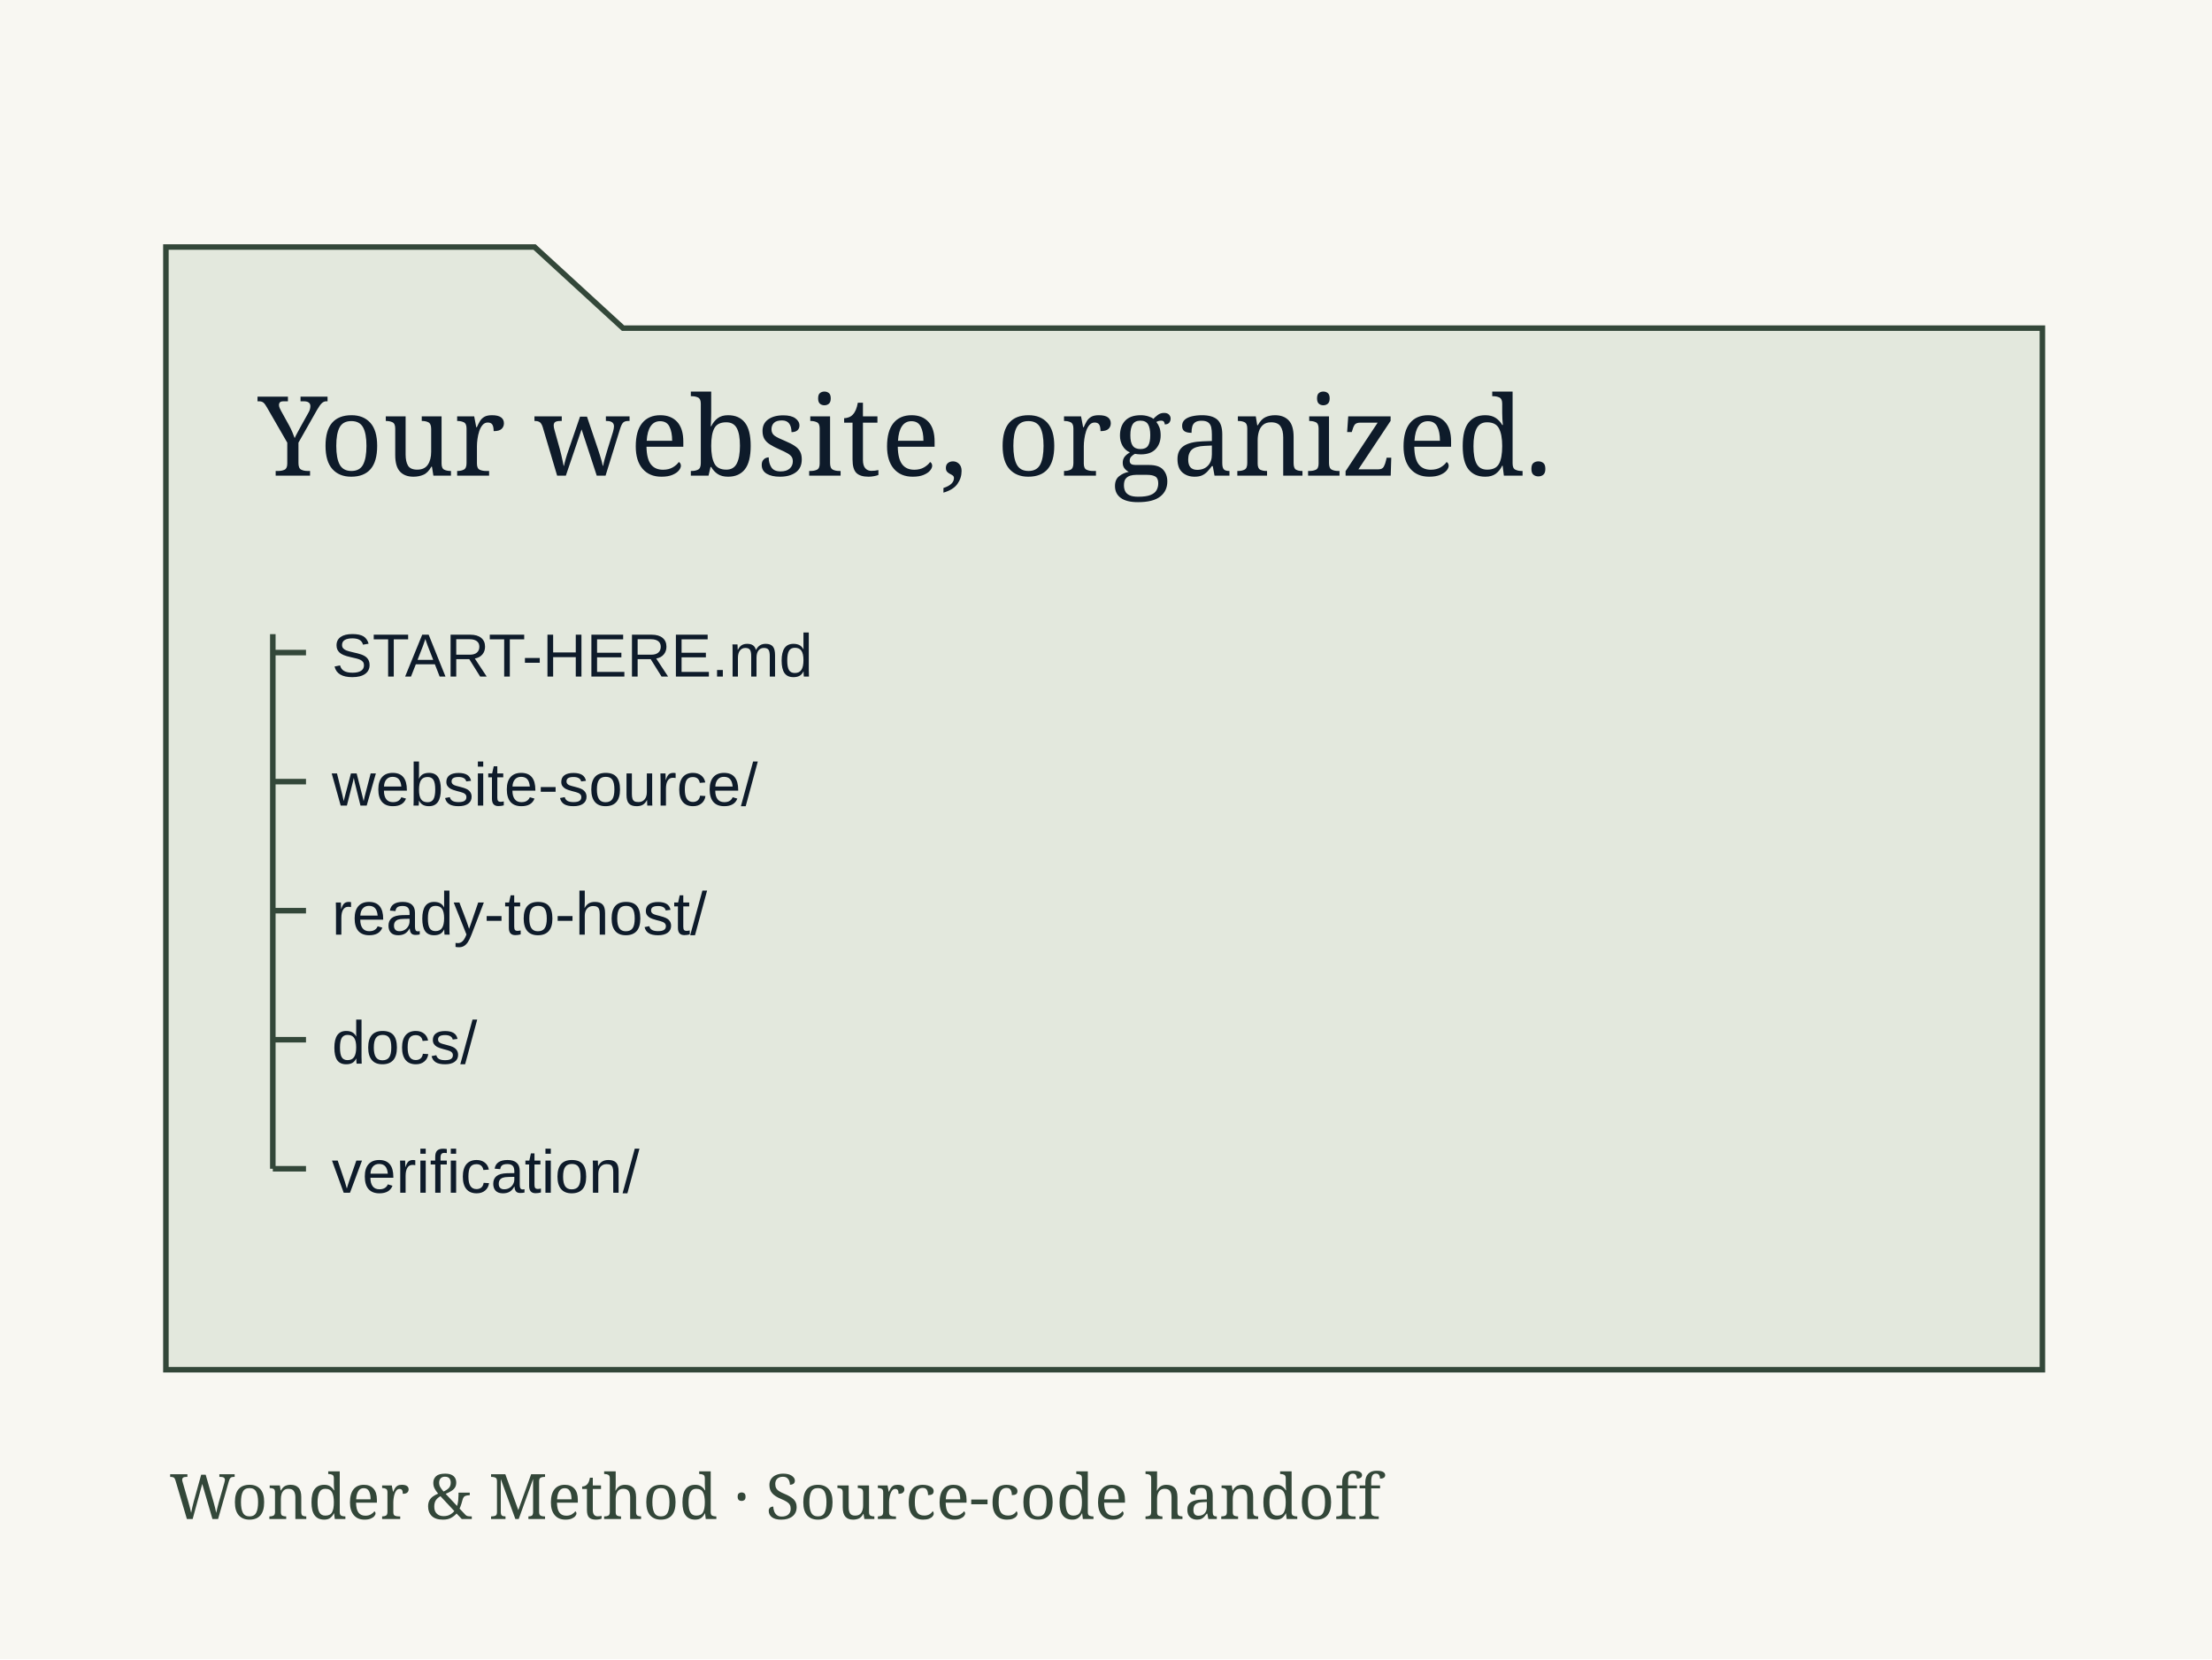
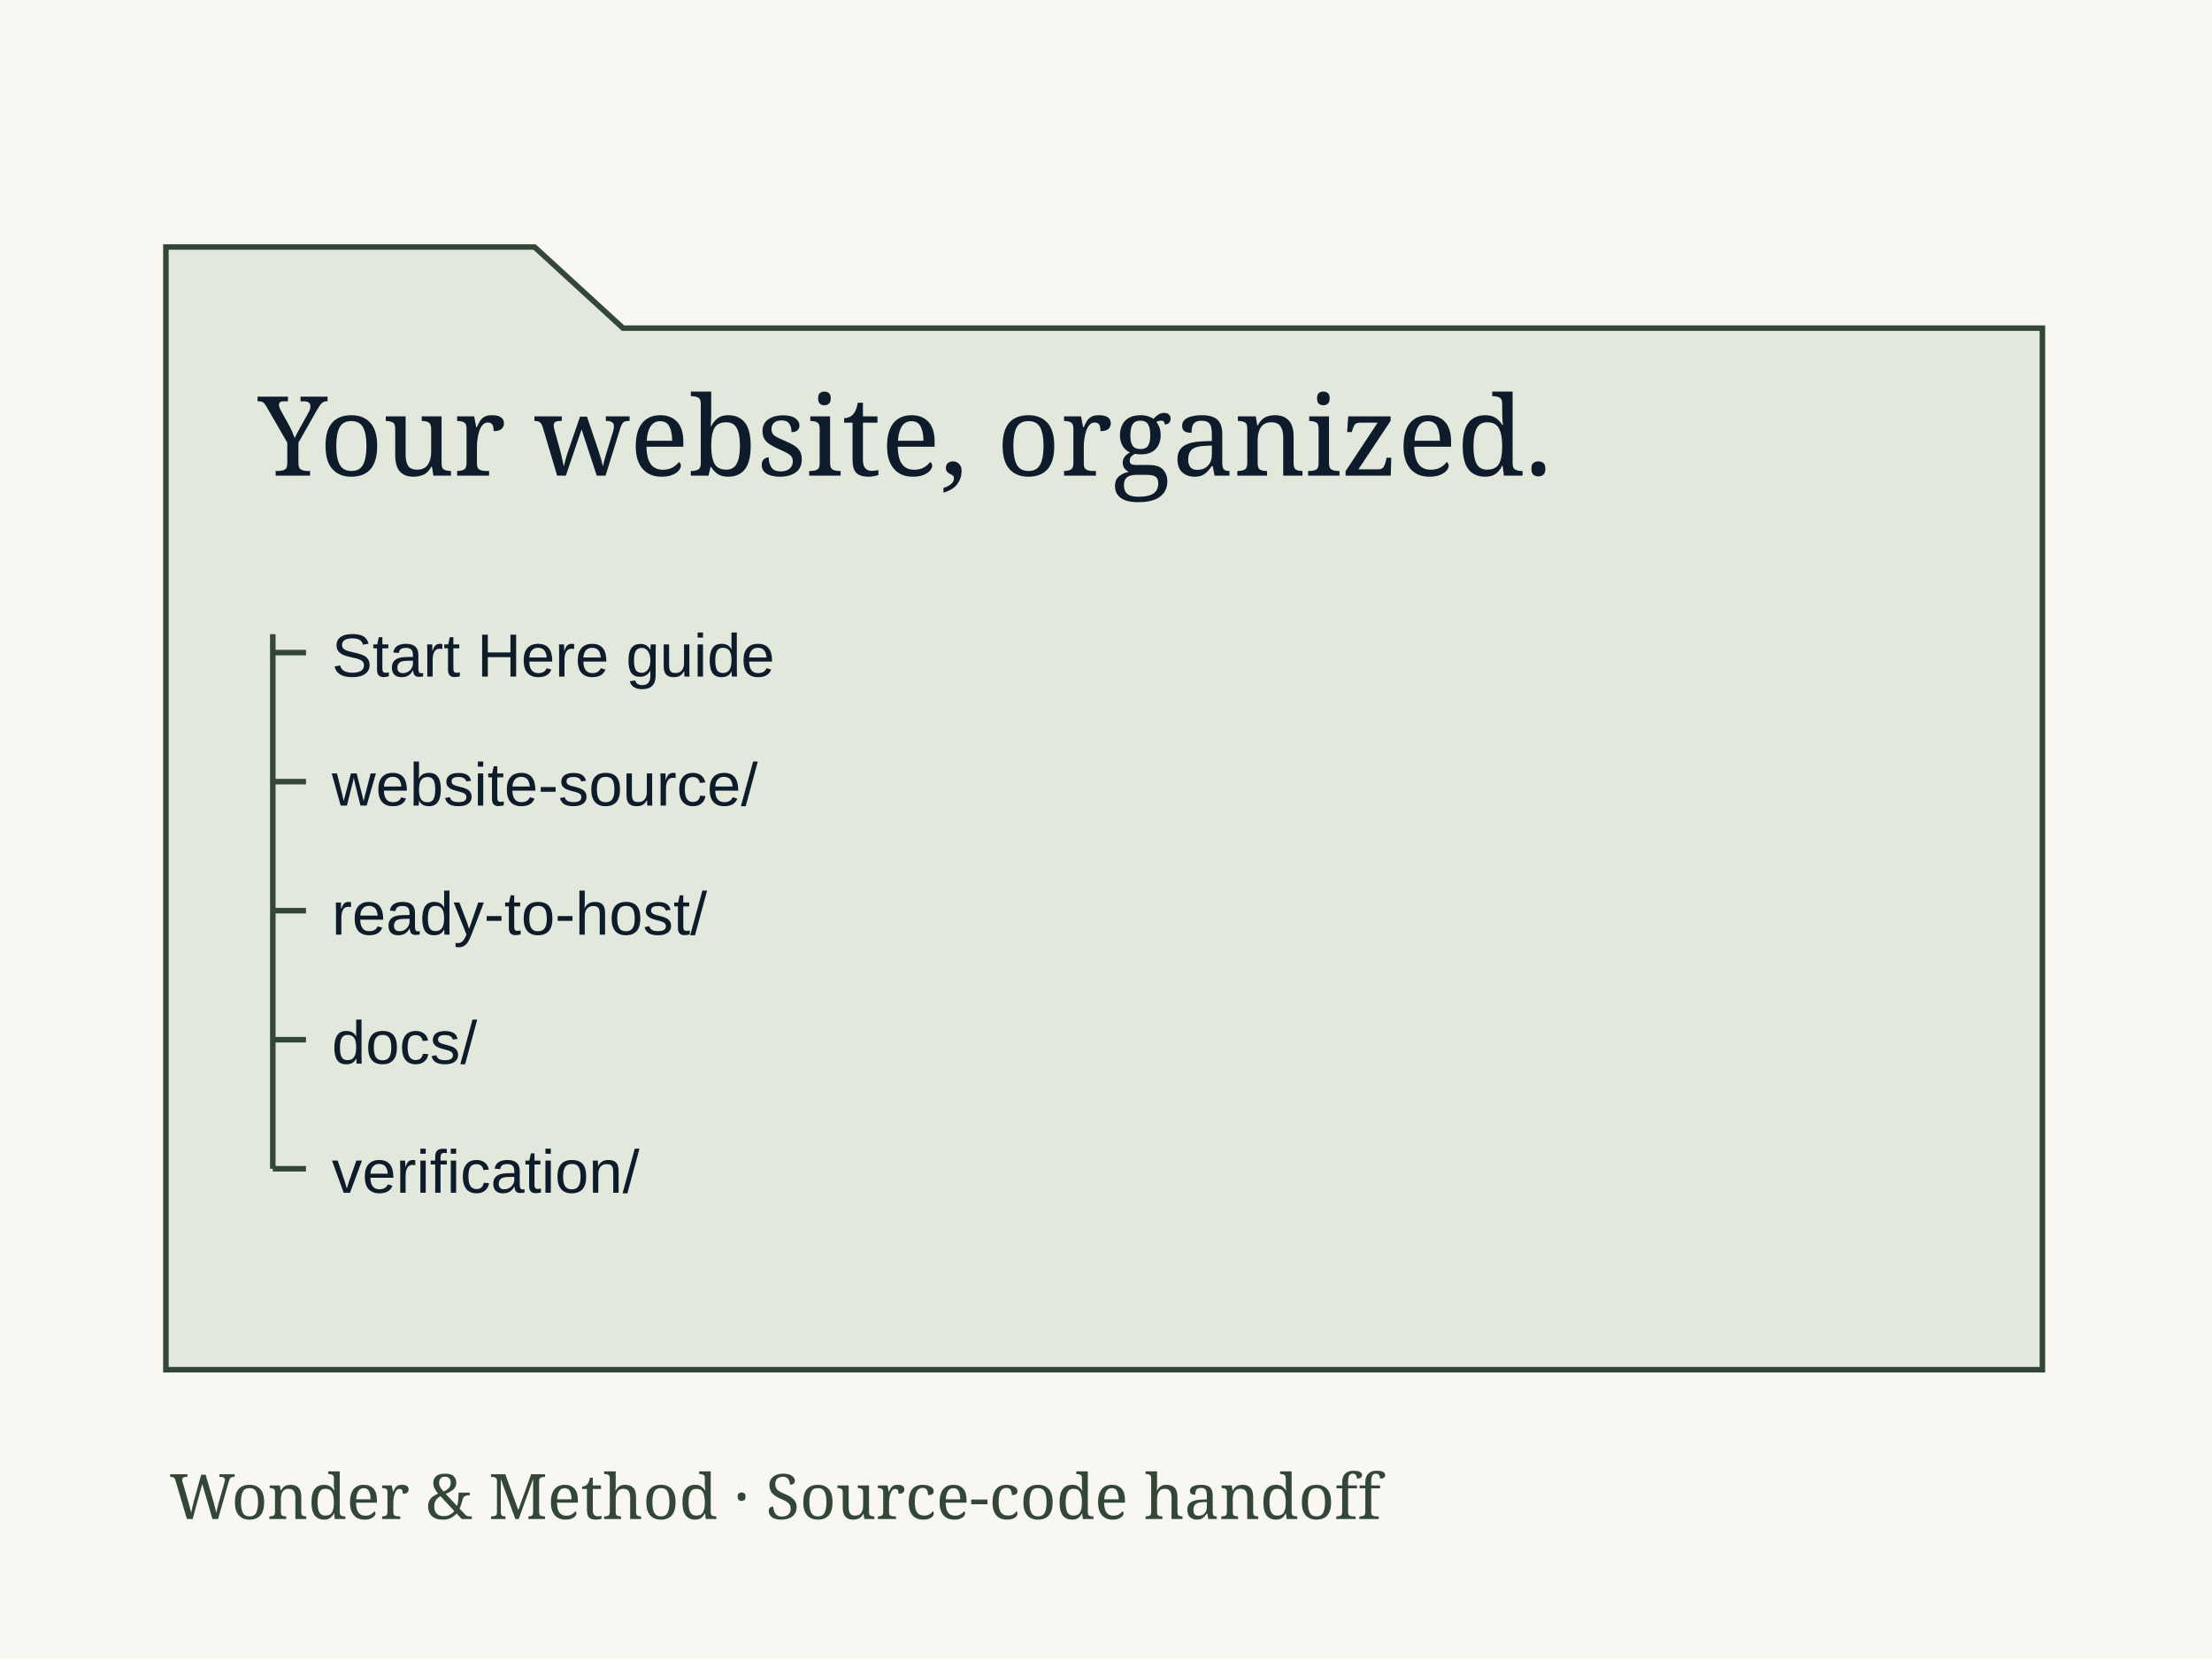
<svg xmlns="http://www.w3.org/2000/svg" viewBox="0 0 1200 900" role="img" aria-labelledby="t d">
  <rect width="1200" height="900" fill="#f8f7f2" />
  <path d="M90 134h200l48 44h770v565H90z" fill="#e3e8dd" stroke="#334739" stroke-width="3" />
  <text x="140" y="258" fill="#0e1b2a" font-family="Georgia,serif" font-size="60">Your website, organized.</text>
  <g fill="#0e1b2a" font-family="Arial,sans-serif" font-size="33">
-     <text x="180" y="367">START-HERE.md</text>
+     <text x="180" y="367">Start Here guide</text>
    <text x="180" y="437">website-source/</text>
    <text x="180" y="507">ready-to-host/</text>
    <text x="180" y="577">docs/</text>
    <text x="180" y="647">verification/</text>
  </g>
  <path d="M148 344v290m0-280h18m-18 70h18m-18 70h18m-18 70h18m-18 70h18" fill="none" stroke="#334739" stroke-width="3" />
  <text x="92" y="824" fill="#334739" font-family="Georgia,serif" font-size="34">Wonder &amp; Method · Source-code handoff</text>
</svg>
